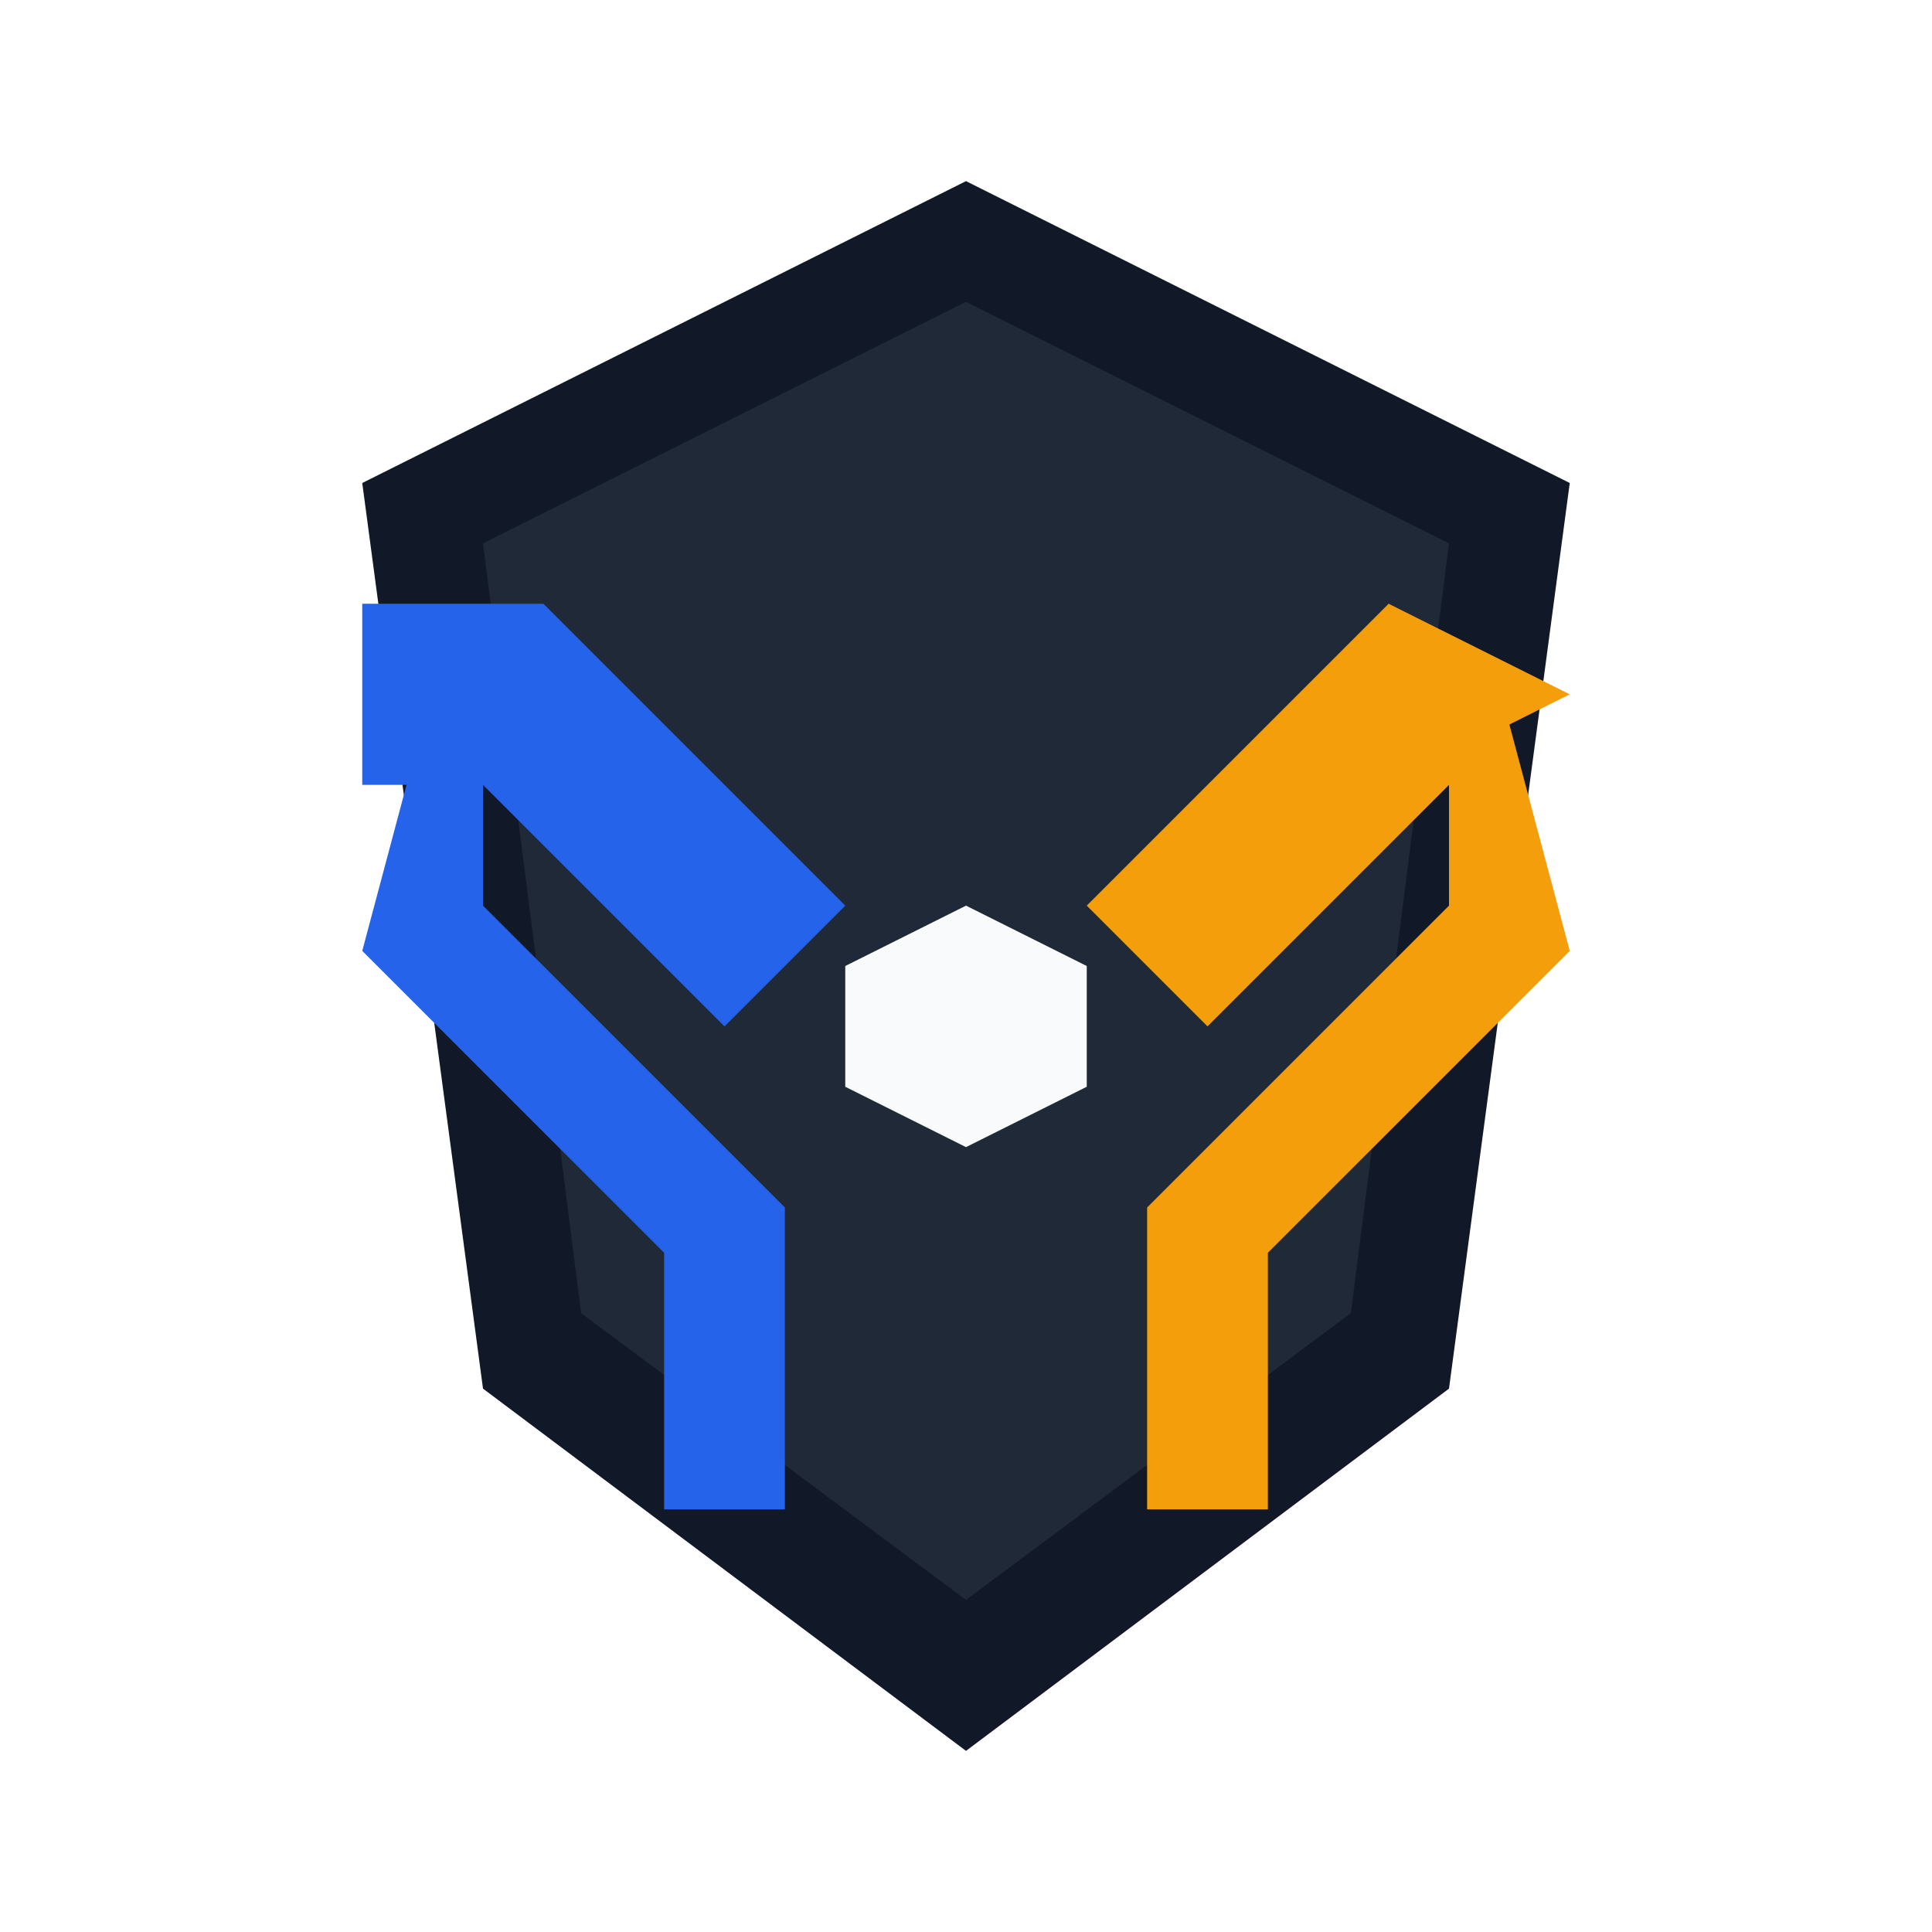
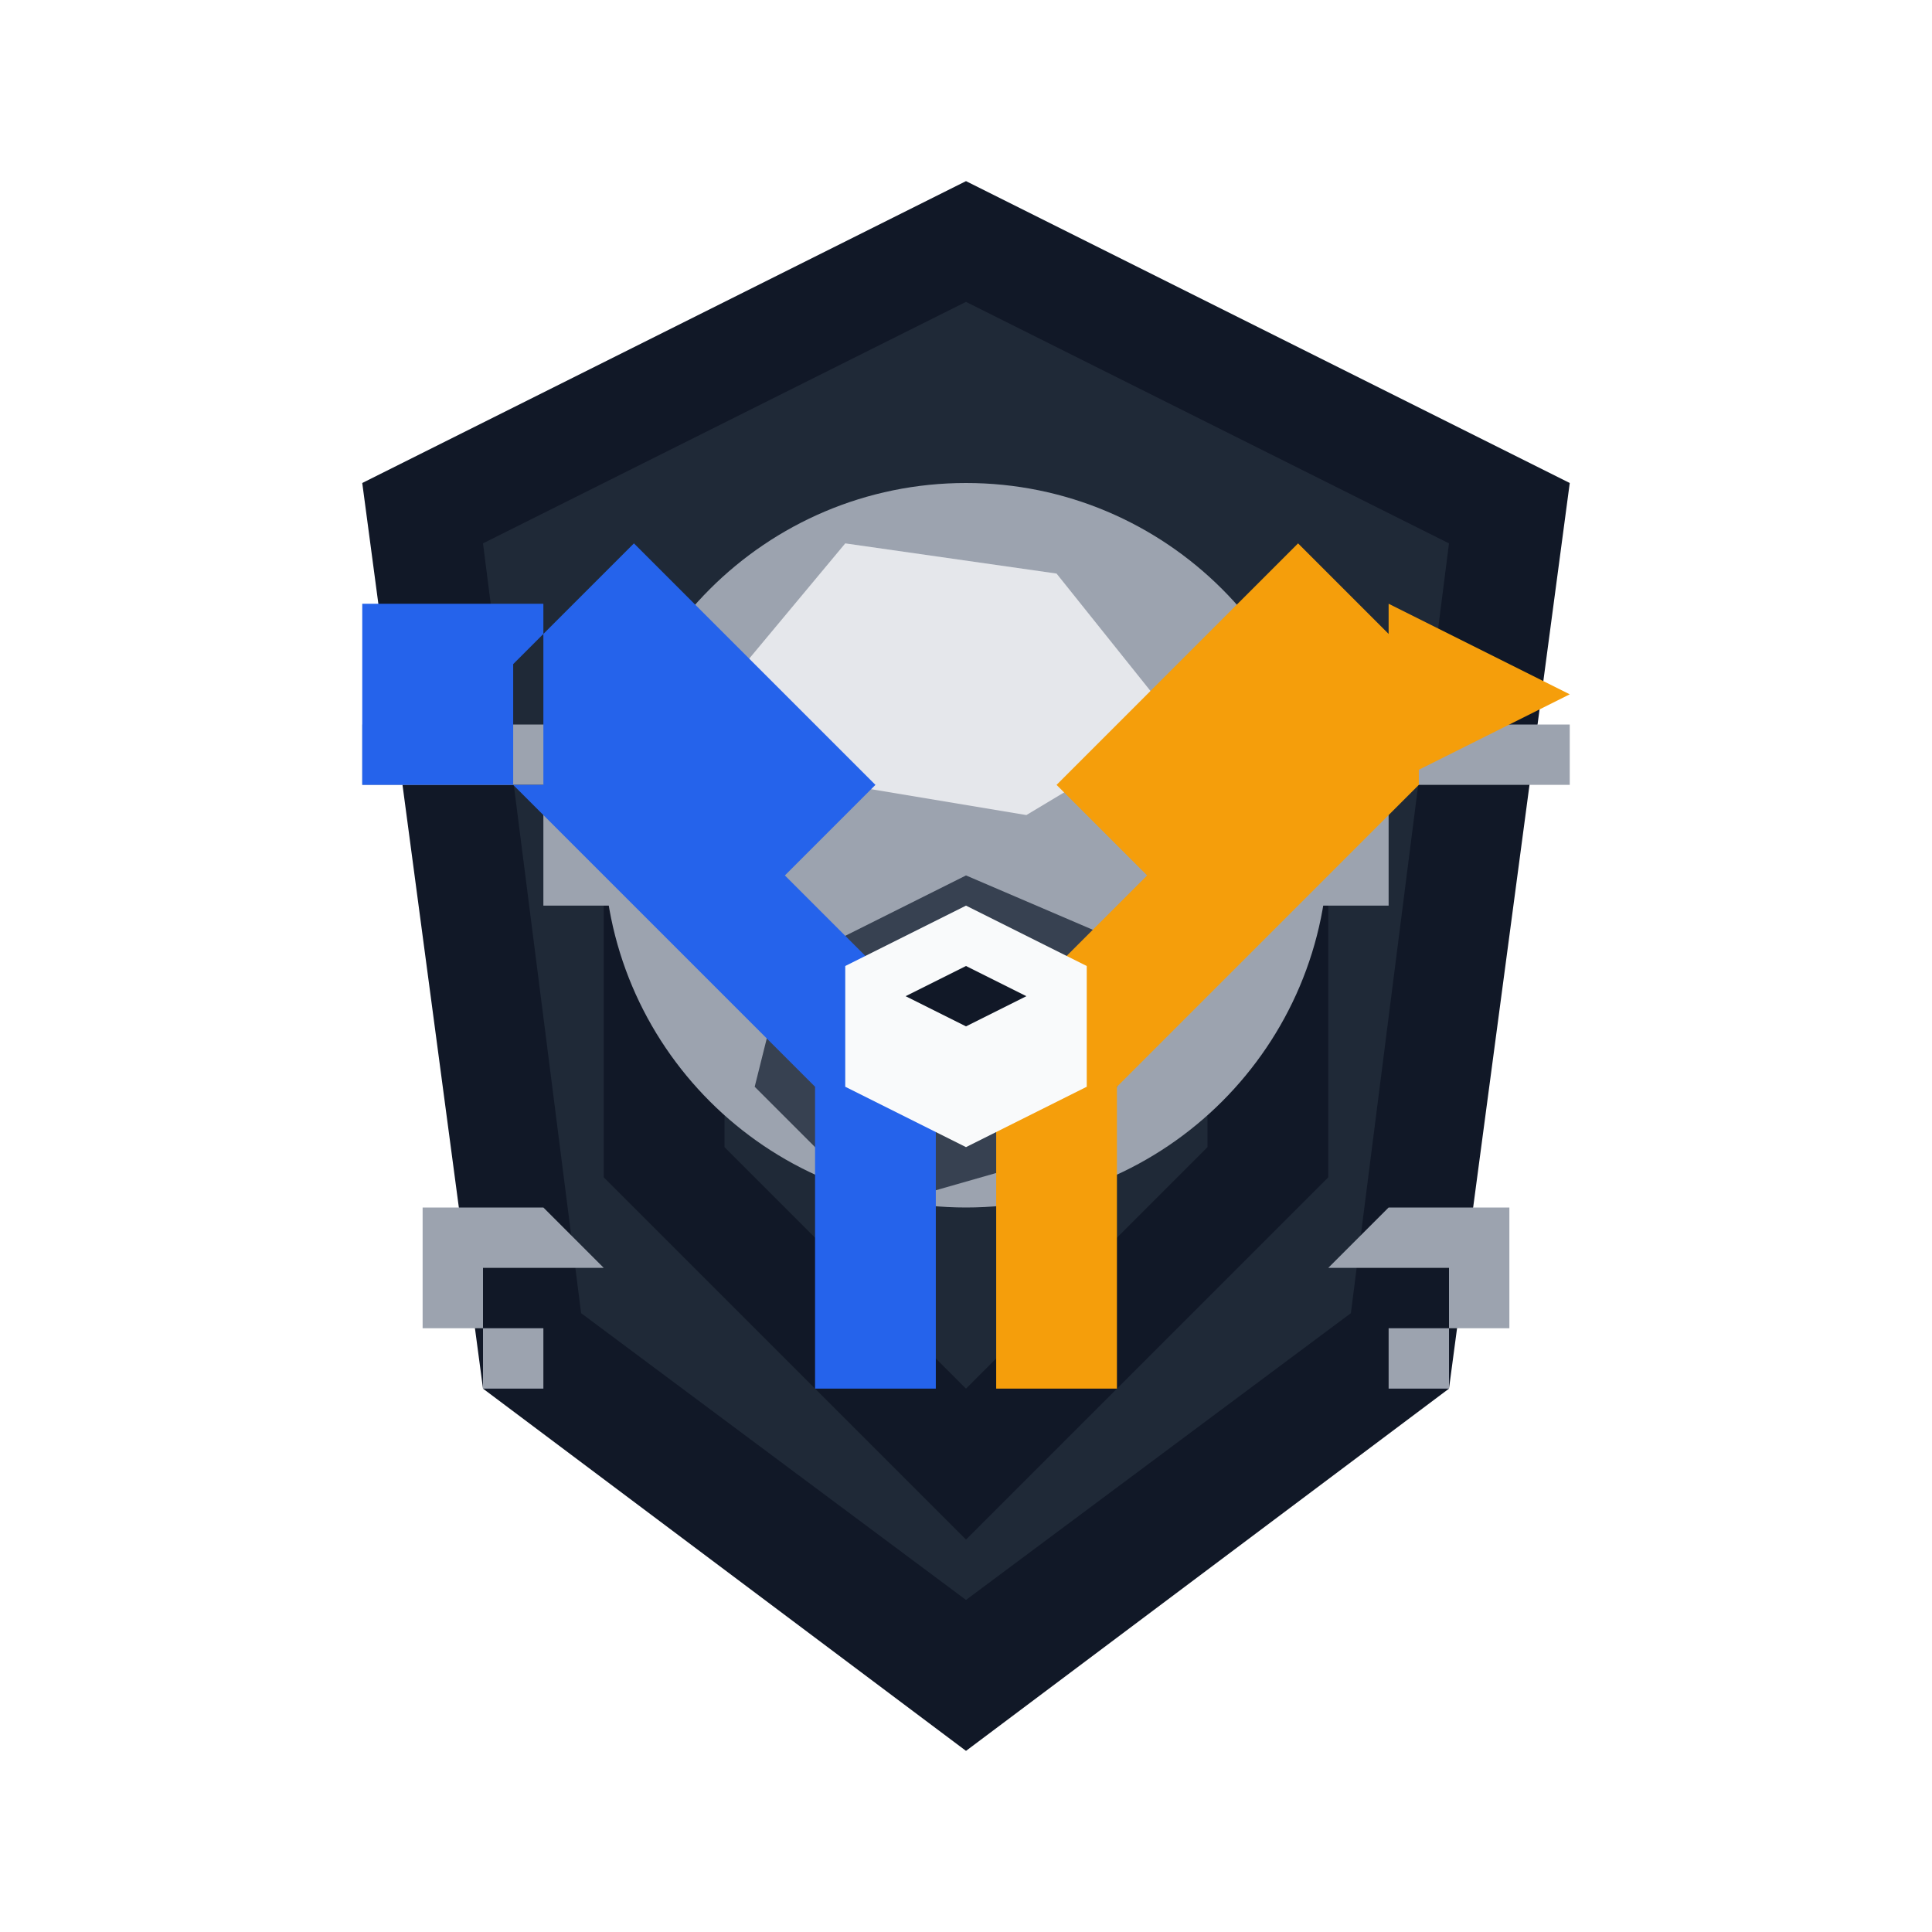
<svg xmlns="http://www.w3.org/2000/svg" viewBox="0 0 256 256" role="img" aria-labelledby="title description">
-   <path fill="#111827" d="M48 64 128 24l80 40-16 120-64 48-64-48Z" />
-   <path fill="#1f2937" d="m64 72 64-32 64 32-13 102-51 38-51-38Z" />
-   <path fill="#2563eb" d="m56 96 16-16 40 40-16 16-32-32v16l40 40v40H88v-34l-40-40Z" />
-   <path fill="#f59e0b" d="m200 96-16-16-40 40 16 16 32-32v16l-40 40v40h16v-34l40-40Z" />
-   <path fill="#2563eb" d="M48 80h24v24H48Z" />
-   <path fill="#f59e0b" d="m184 80 24 12-24 12Z" />
-   <path fill="#f9fafb" d="m128 120 16 8v16l-16 8-16-8v-16Z" />
+   <g aria-hidden="true">
+     <path id="shield" fill="#111827" d="M48 64 128 24l80 40-16 120-64 48-64-48Z" />
+     <path id="ice-field" fill="#1f2937" d="m64 72 64-32 64 32-13 102-51 38-51-38Z" />
+     <path id="ice-seam-left" fill="#111827" d="m80 88 48-24v20L96 104v48l32 32v20l-48-48Z" />
+     <path id="ice-seam-right" fill="#111827" d="m176 88-48-24v20l32 20v48l-32 32v20l48-48Z" />
+     <path fill="#9ca3af" d="M72 104H48v-8h32v16h16v8H72Z M184 104h24v-8h-32v16h-16v8h24Z M72 160H56v16h16v8h-8v-16h16Z M184 160h16v16h-16v8h8v-16h-16Z" />
+     <circle id="europa-moon" cx="128" cy="112" r="48" fill="#9ca3af" />
+     <path fill="#e5e7eb" d="m92 96 20-24 28 4 16 20-20 12-24-4Z" />
+     <path fill="#374151" d="m104 128 24-12 28 12-12 24-28 8-16-16Z" />
+     <path id="blue-channel" fill="#2563eb" d="M48 80h24v24H48Z M56 96h28l20 20 12-12-32-32-16 16v16l40 40v40h16v-48l-40-40Z" />
+     <path id="orange-channel" fill="#f59e0b" d="m184 80 24 12-24 12Z M200 96h-28l-20 20-12-12 32-32 16 16v16l-40 40v40h-16v-48l40-40Z" />
+     <path id="objective" fill="#f9fafb" d="m128 120 16 8v16l-16 8-16-8v-16Z" />
+     <path fill="#111827" d="m128 128 8 4-8 4-8-4Z" />
+   </g>
</svg>
